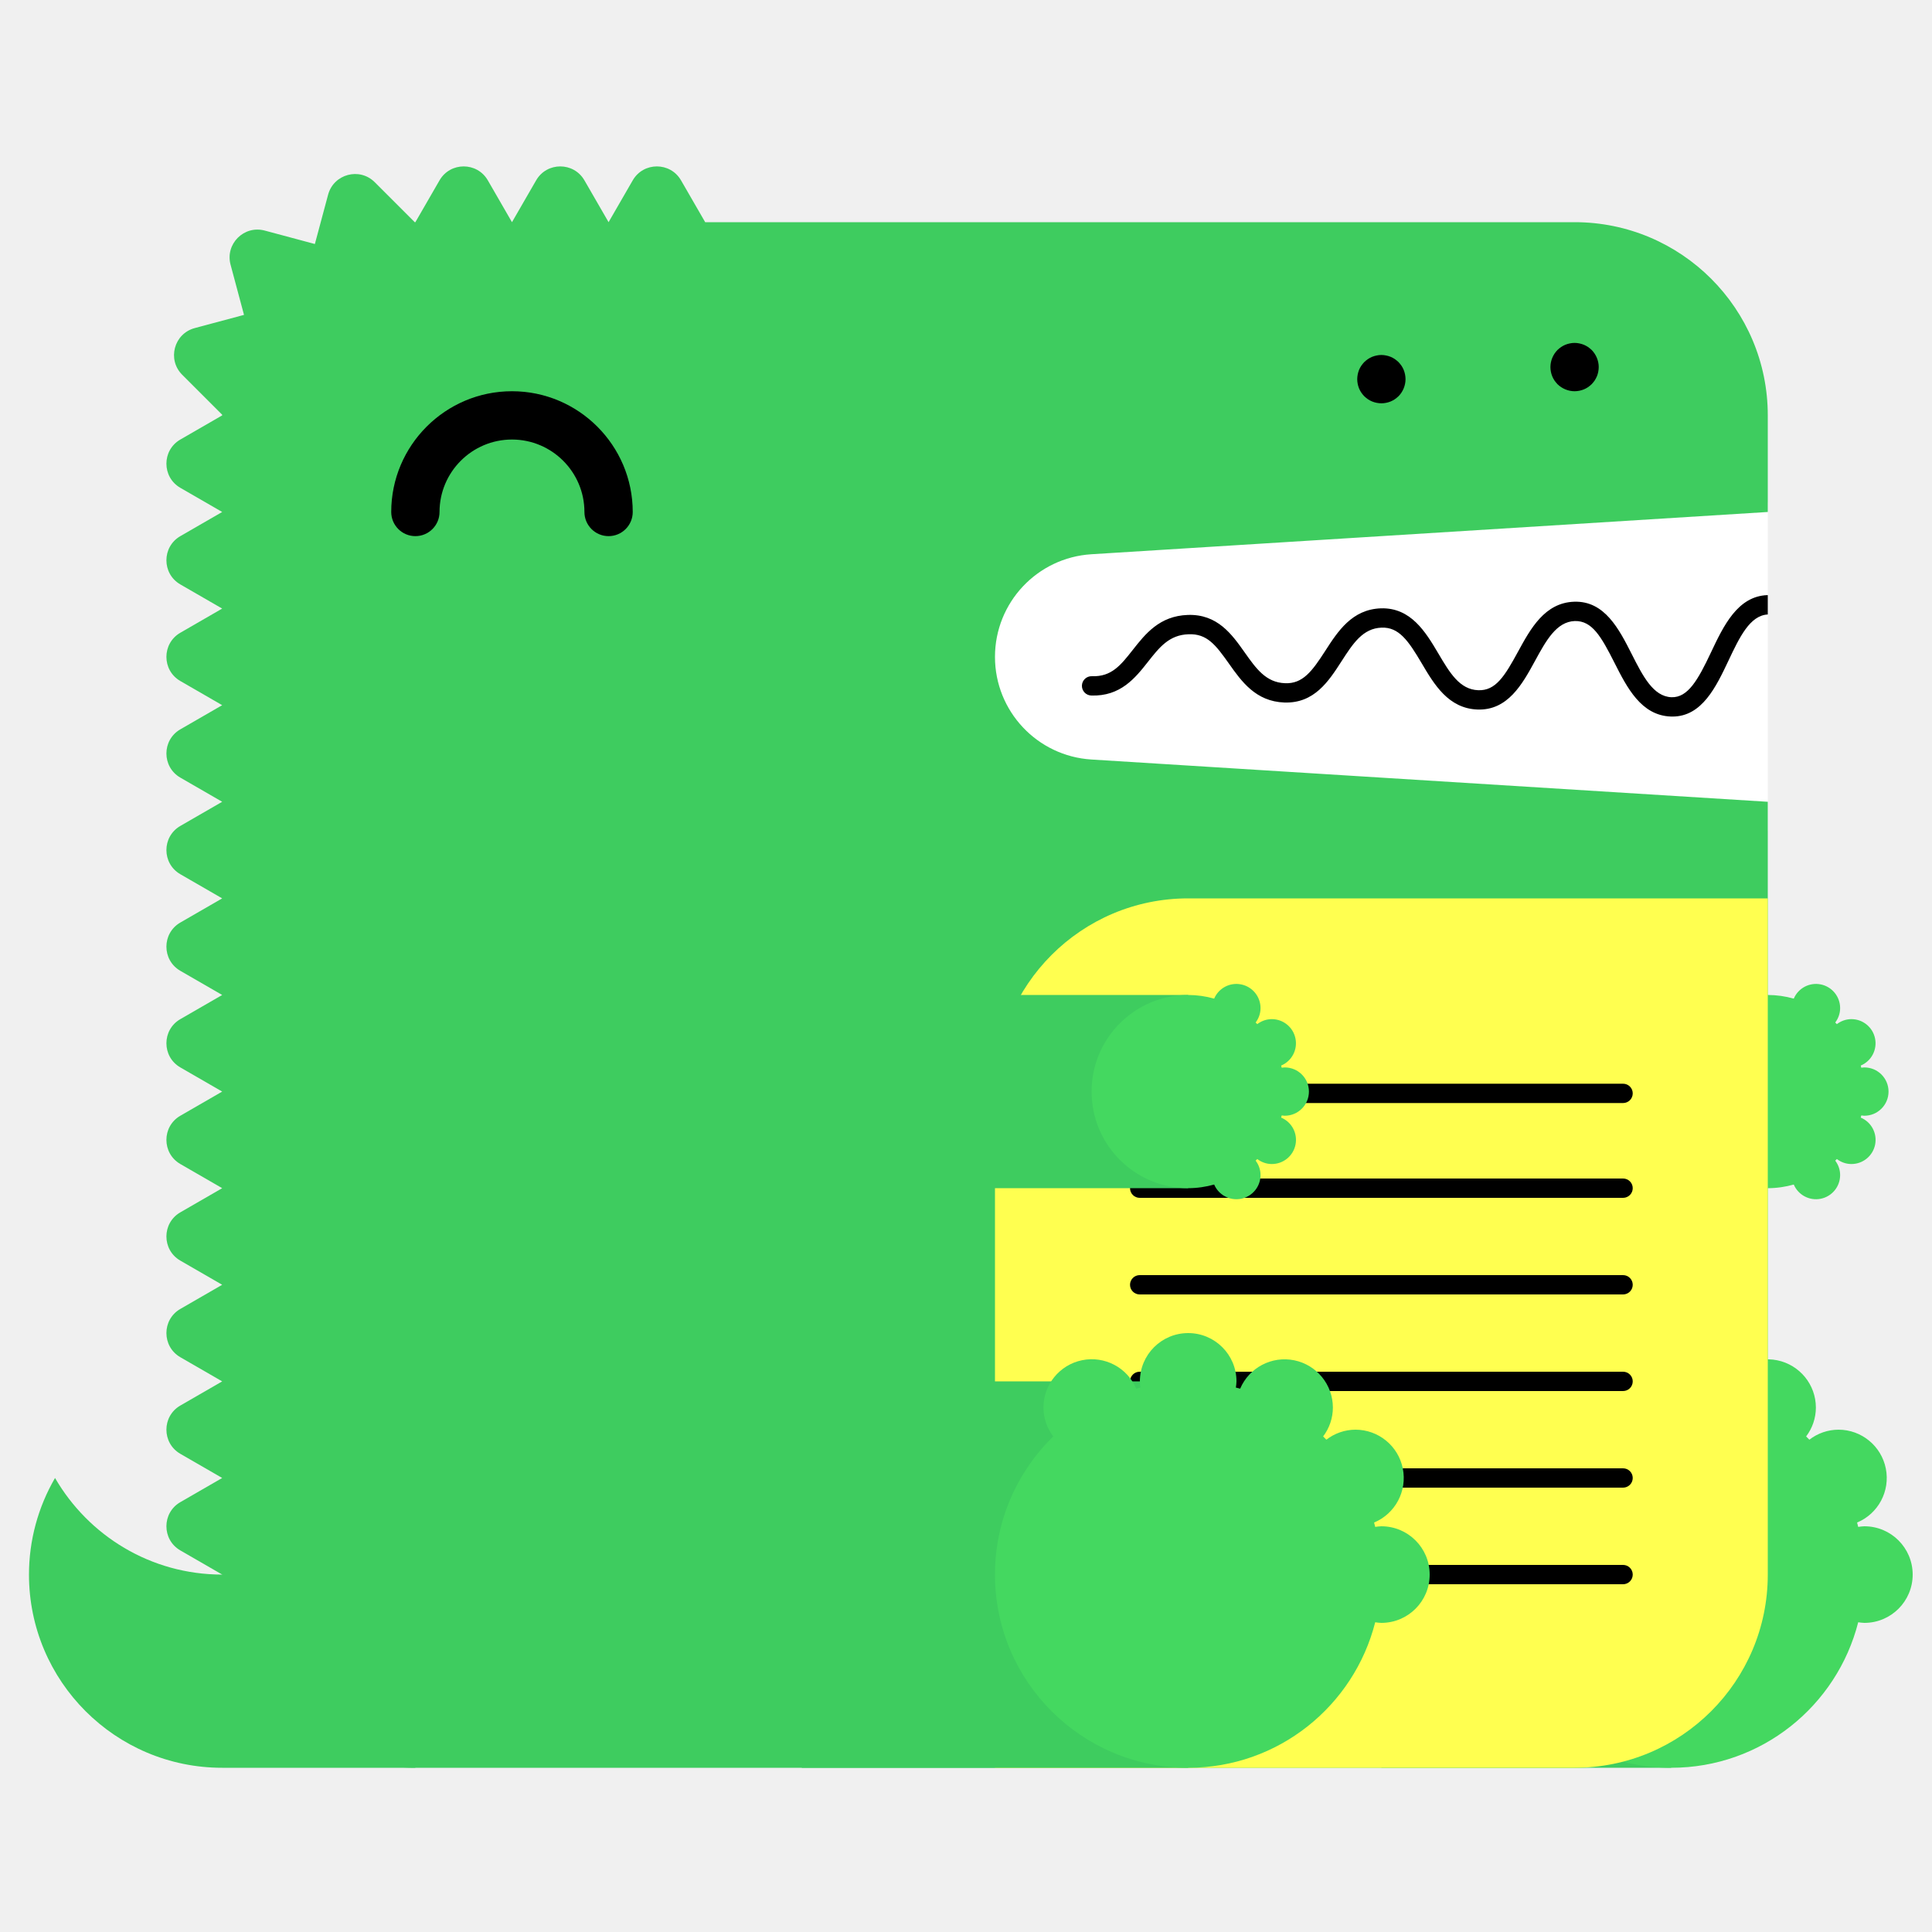
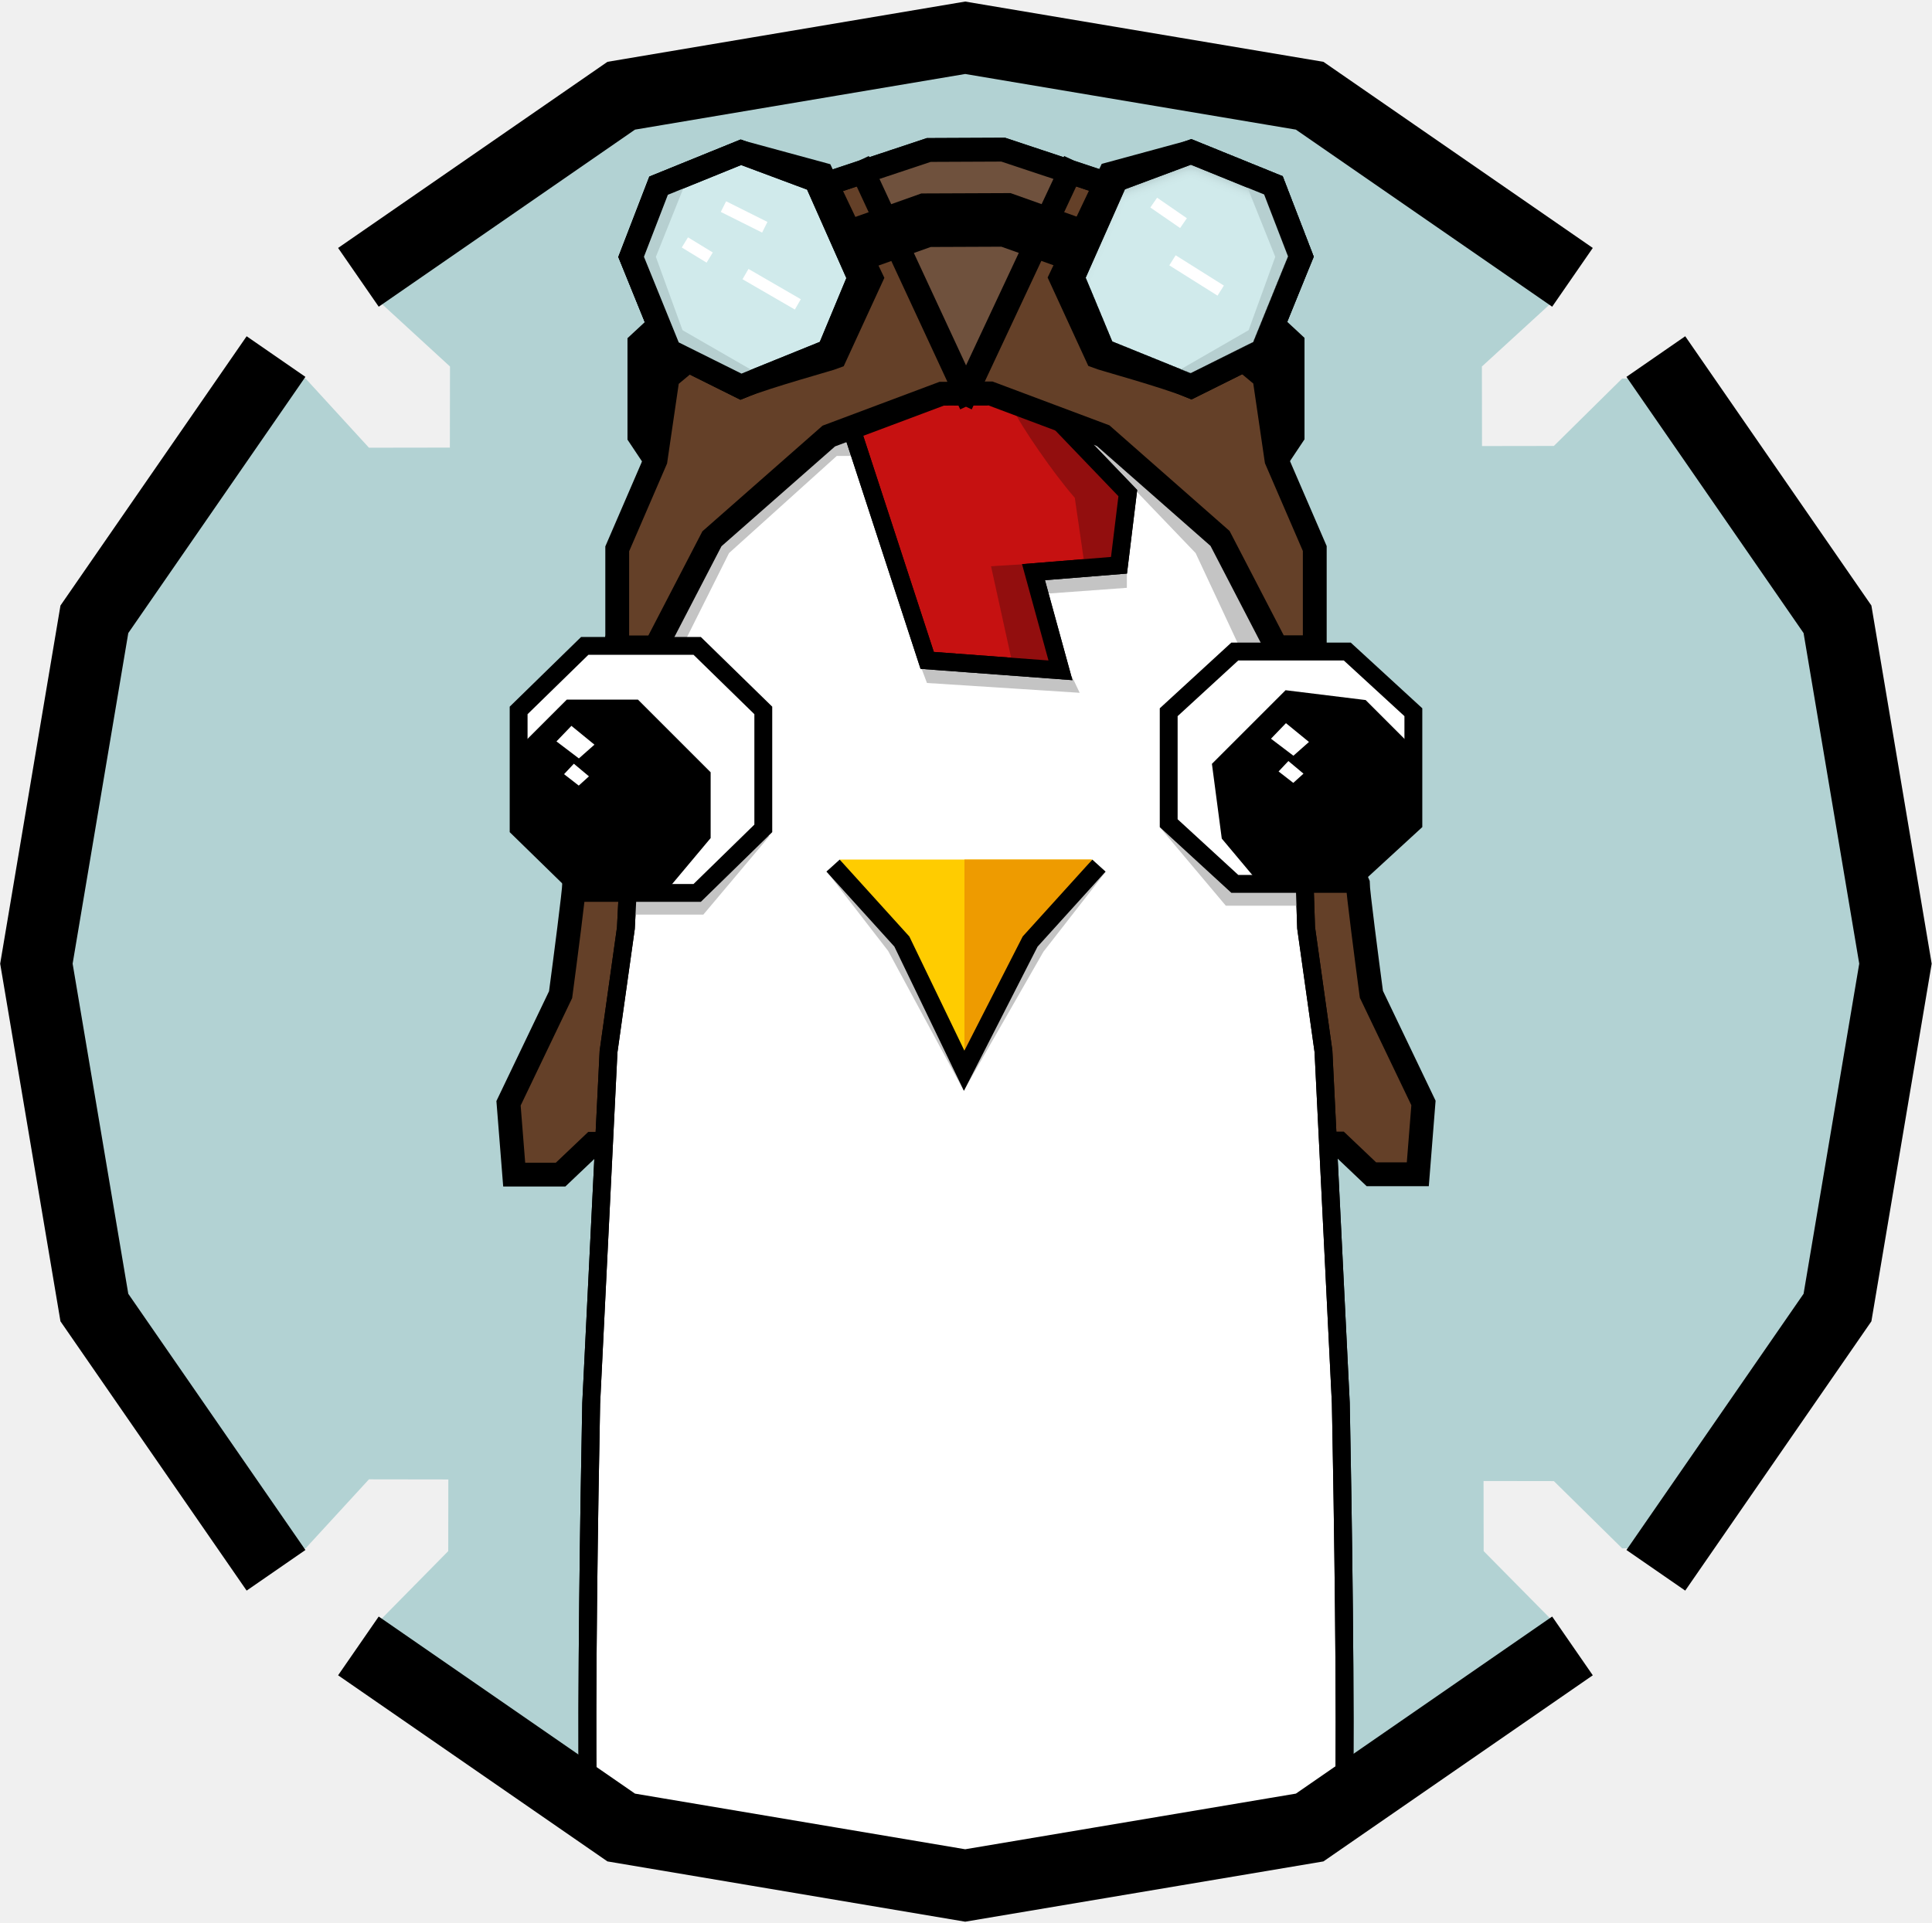
- <svg xmlns="http://www.w3.org/2000/svg" width="200" height="200" viewBox="0 0 200 200">
-   <g fill="none" fill-rule="evenodd">
-     <path fill="#FFF" d="M99 52h84v34H99z" />
-     <path d="M23 163c-7.398 0-13.843-4.027-17.303-10A19.886 19.886 0 0 0 3 163c0 11.046 8.954 20 20 20h20v-20H23z" fill="#3ECC5F" />
-     <path d="M112.98 57.376L183 53V43c0-11.046-8.954-20-20-20H73l-2.5-4.33c-1.112-1.925-3.889-1.925-5 0L63 23l-2.5-4.33c-1.111-1.925-3.889-1.925-5 0L53 23l-2.5-4.33c-1.111-1.925-3.889-1.925-5 0L43 23c-.022 0-.042.003-.065.003l-4.142-4.141c-1.57-1.571-4.252-.853-4.828 1.294l-1.369 5.104-5.192-1.392c-2.148-.575-4.111 1.389-3.535 3.536l1.39 5.193-5.102 1.367c-2.148.576-2.867 3.259-1.296 4.83l4.142 4.142c0 .021-.003.042-.003.064l-4.33 2.5c-1.925 1.111-1.925 3.889 0 5L23 53l-4.33 2.5c-1.925 1.111-1.925 3.889 0 5L23 63l-4.33 2.5c-1.925 1.111-1.925 3.889 0 5L23 73l-4.33 2.5c-1.925 1.111-1.925 3.889 0 5L23 83l-4.33 2.5c-1.925 1.111-1.925 3.889 0 5L23 93l-4.33 2.5c-1.925 1.111-1.925 3.889 0 5L23 103l-4.33 2.5c-1.925 1.111-1.925 3.889 0 5L23 113l-4.33 2.5c-1.925 1.111-1.925 3.889 0 5L23 123l-4.33 2.5c-1.925 1.111-1.925 3.889 0 5L23 133l-4.33 2.5c-1.925 1.111-1.925 3.889 0 5L23 143l-4.33 2.5c-1.925 1.111-1.925 3.889 0 5L23 153l-4.33 2.5c-1.925 1.111-1.925 3.889 0 5L23 163c0 11.046 8.954 20 20 20h120c11.046 0 20-8.954 20-20V83l-70.02-4.376A10.645 10.645 0 0 1 103 68c0-5.621 4.37-10.273 9.98-10.624" fill="#3ECC5F" />
-     <path fill="#3ECC5F" d="M143 183h30v-40h-30z" />
-     <path d="M193 158c-.219 0-.428.037-.639.064-.038-.15-.074-.301-.116-.451A5 5 0 0 0 190.32 148a4.96 4.96 0 0 0-3.016 1.036 26.531 26.531 0 0 0-.335-.336 4.955 4.955 0 0 0 1.011-2.987 5 5 0 0 0-9.599-1.959c-.148-.042-.297-.077-.445-.115.027-.211.064-.42.064-.639a5 5 0 0 0-5-5 5 5 0 0 0-5 5c0 .219.037.428.064.639-.148.038-.297.073-.445.115a4.998 4.998 0 0 0-9.599 1.959c0 1.125.384 2.151 1.011 2.987-3.717 3.632-6.031 8.693-6.031 14.3 0 11.046 8.954 20 20 20 9.339 0 17.16-6.41 19.361-15.064.211.027.42.064.639.064a5 5 0 0 0 5-5 5 5 0 0 0-5-5" fill="#44D860" />
-     <path fill="#3ECC5F" d="M153 123h30v-20h-30z" />
-     <path d="M193 115.5a2.5 2.5 0 1 0 0-5c-.109 0-.214.019-.319.032-.02-.075-.037-.15-.058-.225a2.501 2.501 0 0 0-.963-4.807c-.569 0-1.088.197-1.508.518a6.653 6.653 0 0 0-.168-.168c.314-.417.506-.931.506-1.494a2.5 2.5 0 0 0-4.8-.979A9.987 9.987 0 0 0 183 103c-5.522 0-10 4.478-10 10s4.478 10 10 10c.934 0 1.833-.138 2.69-.377a2.5 2.5 0 0 0 4.8-.979c0-.563-.192-1.077-.506-1.494.057-.055.113-.111.168-.168.42.321.939.518 1.508.518a2.5 2.5 0 0 0 .963-4.807c.021-.074.038-.15.058-.225.105.013.21.032.319.032" fill="#44D860" />
-     <path d="M63 55.5a2.5 2.5 0 0 1-2.5-2.5c0-4.136-3.364-7.5-7.5-7.5s-7.5 3.364-7.5 7.5a2.5 2.5 0 1 1-5 0c0-6.893 5.607-12.5 12.5-12.5S65.5 46.107 65.5 53a2.5 2.5 0 0 1-2.5 2.5" fill="#000" />
-     <path d="M103 183h60c11.046 0 20-8.954 20-20V93h-60c-11.046 0-20 8.954-20 20v70z" fill="#FFFF50" />
-     <path d="M168.02 124h-50.04a1 1 0 1 1 0-2h50.04a1 1 0 1 1 0 2m0 20h-50.04a1 1 0 1 1 0-2h50.04a1 1 0 1 1 0 2m0 20h-50.04a1 1 0 1 1 0-2h50.04a1 1 0 1 1 0 2m0-49.814h-50.04a1 1 0 1 1 0-2h50.04a1 1 0 1 1 0 2m0 19.814h-50.04a1 1 0 1 1 0-2h50.04a1 1 0 1 1 0 2m0 20h-50.04a1 1 0 1 1 0-2h50.04a1 1 0 1 1 0 2M183 61.611c-.012 0-.022-.006-.034-.005-3.09.105-4.552 3.196-5.842 5.923-1.346 2.85-2.387 4.703-4.093 4.647-1.889-.068-2.969-2.202-4.113-4.46-1.314-2.594-2.814-5.536-5.963-5.426-3.046.104-4.513 2.794-5.807 5.167-1.377 2.528-2.314 4.065-4.121 3.994-1.927-.07-2.951-1.805-4.136-3.813-1.321-2.236-2.848-4.75-5.936-4.664-2.994.103-4.465 2.385-5.763 4.4-1.373 2.13-2.335 3.428-4.165 3.351-1.973-.07-2.992-1.51-4.171-3.177-1.324-1.873-2.816-3.993-5.895-3.89-2.928.1-4.399 1.97-5.696 3.618-1.232 1.564-2.194 2.802-4.229 2.724a1 1 0 0 0-.072 2c3.017.101 4.545-1.8 5.872-3.487 1.177-1.496 2.193-2.787 4.193-2.855 1.926-.082 2.829 1.115 4.195 3.045 1.297 1.834 2.769 3.914 5.731 4.021 3.103.104 4.596-2.215 5.918-4.267 1.182-1.834 2.202-3.417 4.15-3.484 1.793-.067 2.769 1.35 4.145 3.681 1.297 2.197 2.766 4.686 5.787 4.796 3.125.108 4.634-2.62 5.949-5.035 1.139-2.088 2.214-4.06 4.119-4.126 1.793-.042 2.728 1.595 4.111 4.33 1.292 2.553 2.757 5.445 5.825 5.556l.169.003c3.064 0 4.518-3.075 5.805-5.794 1.139-2.41 2.217-4.68 4.067-4.773v-2z" fill="#000" />
-     <path fill="#3ECC5F" d="M83 183h40v-40H83z" />
-     <path d="M143 158c-.219 0-.428.037-.639.064-.038-.15-.074-.301-.116-.451A5 5 0 0 0 140.32 148a4.96 4.96 0 0 0-3.016 1.036 26.531 26.531 0 0 0-.335-.336 4.955 4.955 0 0 0 1.011-2.987 5 5 0 0 0-9.599-1.959c-.148-.042-.297-.077-.445-.115.027-.211.064-.42.064-.639a5 5 0 0 0-5-5 5 5 0 0 0-5 5c0 .219.037.428.064.639-.148.038-.297.073-.445.115a4.998 4.998 0 0 0-9.599 1.959c0 1.125.384 2.151 1.011 2.987-3.717 3.632-6.031 8.693-6.031 14.3 0 11.046 8.954 20 20 20 9.339 0 17.16-6.41 19.361-15.064.211.027.42.064.639.064a5 5 0 0 0 5-5 5 5 0 0 0-5-5" fill="#44D860" />
-     <path fill="#3ECC5F" d="M83 123h40v-20H83z" />
-     <path d="M133 115.5a2.5 2.5 0 1 0 0-5c-.109 0-.214.019-.319.032-.02-.075-.037-.15-.058-.225a2.501 2.501 0 0 0-.963-4.807c-.569 0-1.088.197-1.508.518a6.653 6.653 0 0 0-.168-.168c.314-.417.506-.931.506-1.494a2.5 2.5 0 0 0-4.8-.979A9.987 9.987 0 0 0 123 103c-5.522 0-10 4.478-10 10s4.478 10 10 10c.934 0 1.833-.138 2.69-.377a2.5 2.5 0 0 0 4.8-.979c0-.563-.192-1.077-.506-1.494.057-.055.113-.111.168-.168.42.321.939.518 1.508.518a2.5 2.5 0 0 0 .963-4.807c.021-.074.038-.15.058-.225.105.013.21.032.319.032" fill="#44D860" />
-     <path d="M143 41.75c-.16 0-.33-.02-.49-.05a2.52 2.52 0 0 1-.47-.14c-.15-.06-.29-.14-.431-.23-.13-.09-.259-.2-.38-.31-.109-.12-.219-.24-.309-.38s-.17-.28-.231-.43a2.619 2.619 0 0 1-.189-.96c0-.16.02-.33.05-.49.03-.16.08-.31.139-.47.061-.15.141-.29.231-.43.09-.13.2-.26.309-.38.121-.11.25-.22.38-.31.141-.09.281-.17.431-.23.149-.06.31-.11.47-.14.32-.07.65-.07.98 0 .159.03.32.08.47.14.149.06.29.14.43.23.13.09.259.2.38.31.11.12.22.25.31.38.09.14.17.28.23.43.06.16.11.31.14.47.029.16.05.33.05.49 0 .66-.271 1.31-.73 1.77-.121.11-.25.22-.38.31-.14.09-.281.17-.43.23a2.565 2.565 0 0 1-.96.19m20-1.25c-.66 0-1.3-.27-1.771-.73a3.802 3.802 0 0 1-.309-.38c-.09-.14-.17-.28-.231-.43a2.619 2.619 0 0 1-.189-.96c0-.66.27-1.3.729-1.77.121-.11.25-.22.38-.31.141-.09.281-.17.431-.23.149-.06.31-.11.47-.14.32-.07.66-.07.98 0 .159.03.32.08.47.14.149.06.29.14.43.23.13.09.259.2.38.31.459.47.73 1.11.73 1.77 0 .16-.021.33-.05.49-.03.16-.08.32-.14.47-.07.15-.14.29-.23.43-.09.13-.2.26-.31.38-.121.11-.25.22-.38.31-.14.09-.281.17-.43.23a2.565 2.565 0 0 1-.96.19" fill="#000" />
+ <svg xmlns="http://www.w3.org/2000/svg" width="649" height="646" viewBox="0 0 649 646" fill="none">
+   <path d="M151.161 123.148L127.981 101.867V86.226L204.672 30.501L321.429 12.81L441.724 30.501L521.042 86.226V101.867L497.799 123.148L498.391 521.187L521.042 544.12V562.1L451.454 608.98L370.077 623.132L316.122 634.631L200.249 608.98L127.981 562.1V544.12L150.569 521.187L151.161 123.148Z" fill="#B2D2D3" />
+   <path d="M123.939 497.071L102.658 520.251H87.017L31.292 443.561L13.602 326.803L31.292 206.508L87.017 127.19H102.658L123.939 150.433L148.328 150.397L497.185 149.878L521.978 149.841L544.912 127.19H562.891L609.771 196.778L623.923 278.155L635.422 332.111L609.771 447.983L562.891 520.251H544.912L521.978 497.663L497.185 497.626L148.328 497.108L123.939 497.071Z" fill="#B2D2D3" />
+   <path d="M460.679 334.095C459.158 322.686 456.115 299.259 456.115 296.825L442.33 264.839H199.194L192.884 296.933C192.884 299.367 189.842 322.795 188.32 334.204L170.826 370.714L172.728 394.673H188.32L199.194 384.337L449.806 384.228L460.679 394.565H476.272L478.173 370.605L460.679 334.095Z" fill="#644028" stroke="black" stroke-width="8" stroke-linecap="square" />
+   <path d="M444.576 353.219L450.403 471.434C451.153 508.834 452.136 576.254 451.467 608.4L433.281 623.814L241.992 625.644L197.468 605.035C196.931 571.715 197.872 507.649 198.596 471.55L204.423 353.335L210.249 311.856L215.575 206.333L280.877 118.975L366.989 124.722L429.062 181.811L436.238 235.069L438.75 311.74L444.576 353.219Z" fill="white" stroke="black" stroke-width="6" stroke-linecap="square" />
+   <path d="M311.38 229.482L309.435 224.295L360.094 227.312L362.687 232.786L311.38 229.482Z" fill="#C4C4C4" />
+   <path d="M378.534 197.513L351.825 199.458L349.434 200.805V193.314L378.534 189.857V197.513Z" fill="#C4C4C4" />
+   <path d="M401.635 185.838L380.989 164.303L369.444 160.529L367.224 149.873L376.77 146.765L409.183 169.853L427.166 203.599V221.137L415.844 216.253L401.635 185.838Z" fill="#C4C4C4" />
+   <path d="M237.128 178.734L282.639 146.765H285.969V153.203H281.085L244.898 185.838L229.135 217.363H223.363L222.031 211.813C223.141 208.557 225.494 201.797 226.027 200.805C226.56 199.814 233.65 185.678 237.128 178.734Z" fill="#C4C4C4" />
+   <path d="M439.482 304.315L438.163 297.937L397.258 277.924H389.561L411.772 304.315H439.482Z" fill="#C4C4C4" />
+   <path d="M208.561 307.315L209.88 300.937L250.785 280.924H258.482L236.27 307.315H208.561Z" fill="#C4C4C4" />
+   <path d="M371.426 292.935L368.637 290.683L344.849 317.904L321.221 360.841L323.795 366.42L350.507 319.788L371.426 292.935Z" fill="#C4C4C4" />
+   <path d="M277.644 292.749L279.426 291.413L302.645 317.904L326.273 360.842L323.699 366.42L298.361 319.54L277.644 292.749Z" fill="#C4C4C4" />
+   <path d="M444.576 353.219L450.403 471.434C451.142 508.293 452.107 574.307 451.495 606.98L418.566 625.958L241.406 626.04L197.431 602.535C196.977 568.597 197.89 506.766 198.596 471.55L204.423 353.335L210.249 311.856L215.575 206.333L280.877 118.975L366.989 124.722L429.062 181.811L436.238 235.069L438.75 311.74L444.576 353.219Z" stroke="black" stroke-width="6" stroke-linecap="square" />
+   <path d="M366.923 288.822H282.072L305.351 322.328L324.192 357.91L342.723 322.328L366.923 288.822Z" fill="#FFCC00" />
+   <path d="M342.506 322.328L366.706 288.822H323.975V357.91L342.506 322.328Z" fill="#EE9B00" />
+   <path d="M367.141 293.072L346.043 316.373L323.882 359.775L302.957 316.373L281.858 293.072" stroke="black" stroke-width="6" stroke-linecap="square" />
+   <path d="M452.574 296.988H414.797L392.59 276.591V239.314L414.797 218.917H452.574L474.78 239.314V276.591L452.574 296.988Z" fill="white" stroke="black" stroke-width="6" stroke-linecap="square" />
+   <path d="M218.674 147.806V121.553L228.009 114.389" stroke="black" stroke-width="8" stroke-linecap="square" />
+   <path d="M429.912 148.916V121.056L420.577 113.891" stroke="black" stroke-width="8" stroke-linecap="square" />
+   <path d="M311.463 221.893L286.285 144.783L307.477 85.823L353.984 139.77L378.854 165.684L375.895 189.93L347.174 192.256L356.228 225.233L311.463 221.893Z" fill="#C61111" stroke="black" stroke-width="6" />
+   <path d="M361.041 167.25C353.94 159.233 342.325 142.167 340.676 138.044L347.799 135.639L364.292 149.383L378.38 167.25C377.578 173.092 375.906 185.393 375.631 187.867C375.356 190.341 366.79 188.898 364.041 187.867L361.041 167.25Z" fill="#920E0E" />
+   <path d="M332.91 190.267L345.81 189.455L354.148 225.367L340.623 225.367L332.91 190.267Z" fill="#920E0E" />
+   <path d="M311.463 221.893L286.285 144.783L307.477 85.823L353.984 139.77L378.854 165.684L375.895 189.93L347.174 192.256L356.228 225.233L311.463 221.893Z" stroke="black" stroke-width="6" />
+   <path d="M439.659 184.309L428.798 154.526M428.798 154.526L424.736 126.773L416.614 120.004L424.736 106.466L434.213 115.266V146.403L428.798 154.526ZM209.34 184.418L220.201 154.634M220.201 154.634L224.262 126.882L232.385 120.113L224.262 106.575L214.786 115.375V146.512L220.201 154.634Z" stroke="black" stroke-width="8" stroke-linecap="square" />
+   <path d="M409.845 180.924L428.798 217.477H441.659V184.309L428.798 154.526L424.736 126.773L416.614 120.004L424.736 106.466L367.967 60.588L359.406 57.741L336.999 50.29L311.999 50.399L289.919 57.741L281.031 60.697L224.262 106.575L232.385 120.113L224.262 126.882L220.201 154.634L207.34 184.418V217.585H220.201L239.154 181.033L278.413 146.512L316.319 132.297L324.499 132.243L332.679 132.188L370.585 146.403L409.845 180.924Z" fill="#644028" stroke="black" stroke-width="8" stroke-linecap="square" />
+   <path d="M336.999 50.29L311.999 50.399L289.919 57.741L324.499 132.243L359.406 57.741L336.999 50.29Z" fill="#6F513D" />
+   <path d="M367.967 60.588L359.406 57.741M327.913 132.243H324.499M324.499 132.243L289.919 57.741M324.499 132.243L359.406 57.741M220.201 217.585H207.34M224.262 106.575L281.031 60.697L289.919 57.741M289.919 57.741L311.999 50.399L336.999 50.29L359.406 57.741" stroke="black" stroke-width="8" stroke-linecap="square" />
+   <path d="M196.426 300.026H234.203L256.41 278.341V238.711L234.203 217.026H196.426L174.22 238.711V278.341L196.426 300.026Z" fill="white" stroke="black" stroke-width="6" stroke-linecap="square" />
+   <path d="M400.098 129.812C391.5 126.321 370.053 120.451 368.557 119.844L356.337 93.28L372.907 58.444L400.098 51.05L427.758 62.284L436.987 86.201L424.136 117.844L400.098 129.812Z" stroke="black" stroke-width="8" stroke-linecap="square" />
+   <g filter="url(#filter0_i_19_259)">
+     <path d="M400.098 129.812C391.5 126.321 372.053 118.451 370.557 117.844L360.337 93.28L374.906 60.444L400.098 51.05L427.758 62.284L436.987 86.201L424.136 117.844L400.098 129.812Z" fill="#D0EAEB" />
  </g>
+   <path d="M400.098 129.812C391.5 126.321 372.053 118.451 370.557 117.844L360.337 93.28L374.906 60.444L400.098 51.05L427.758 62.284L436.987 86.201L424.136 117.844L400.098 129.812Z" stroke="black" stroke-width="8" stroke-linecap="square" />
+   <path d="M399.12 128.425L423.512 114.369L433.739 86.212L423.512 60.671" stroke="#B6CFD0" stroke-width="10" />
+   <g filter="url(#filter1_i_19_259)">
+     <path d="M400.098 129.812C391.5 126.321 372.053 118.451 370.557 117.844L360.337 93.28L374.906 60.444L400.098 51.05L427.758 62.284L436.987 86.201L424.136 117.844L400.098 129.812Z" stroke="black" stroke-width="8" stroke-linecap="square" />
+   </g>
+   <path d="M248.901 129.921C257.499 126.43 278.946 120.56 280.442 119.953L292.662 93.389L276.092 58.553L248.901 51.159L221.241 62.393L212.012 86.31L224.863 117.953L248.901 129.921Z" stroke="black" stroke-width="8" stroke-linecap="square" />
+   <path d="M248.901 129.921C257.499 126.429 276.946 118.56 278.442 117.953L288.662 93.388L274.093 60.553L248.901 51.159L221.241 62.393L212.012 86.31L224.863 117.953L248.901 129.921Z" fill="#D0EAEB" stroke="black" stroke-width="8" stroke-linecap="square" />
+   <path d="M249.587 128.425L225.195 114.369L214.968 86.212L225.195 60.671" stroke="#B6CFD0" stroke-width="10" />
+   <path d="M248.901 129.921C257.499 126.429 276.946 118.56 278.442 117.953L288.662 93.388L274.093 60.553L248.901 51.159L221.241 62.393L212.012 86.31L224.863 117.953L248.901 129.921Z" stroke="black" stroke-width="8" stroke-linecap="square" />
+   <path d="M413.278 280.508L426.05 295.752H448.709L470.75 275.565V251.464L457.36 238.074L432.937 235.074L410.278 257.733L413.278 280.508Z" fill="black" stroke="black" stroke-width="6" stroke-linecap="square" />
+   <path d="M235.721 280.508L222.949 295.752H200.29L178.249 275.565V251.464L191.639 238.074H213.062L235.721 260.733V280.508Z" fill="black" stroke="black" stroke-width="6" stroke-linecap="square" />
+   <path d="M358.293 81.135L337.93 73.888L311.068 73.996L290.705 81.244" stroke="black" stroke-width="18" stroke-linecap="square" />
+   <path d="M387.561 68.074L397.563 74.974" stroke="white" stroke-width="4" />
+   <path d="M393.862 87.467L410.057 97.647" stroke="white" stroke-width="4" />
+   <path d="M243.023 69.422L256.904 76.362" stroke="white" stroke-width="4" />
+   <path d="M250.427 92.094L268.009 102.274" stroke="white" stroke-width="4" />
+   <path d="M230.068 81.452L238.397 86.542" stroke="white" stroke-width="4" />
+   <path d="M426.952 248.213L431.977 242.987L439.71 249.306L434.485 253.929L426.952 248.213Z" fill="white" />
+   <path d="M429.503 259.219L432.797 255.712L437.866 259.953L434.441 263.056L429.503 259.219Z" fill="white" />
+   <path d="M186.927 249.119L191.951 243.894L199.685 250.212L194.459 254.835L186.927 249.119Z" fill="white" />
+   <path d="M189.478 260.126L192.771 256.618L197.841 260.86L194.415 263.963L189.478 260.126Z" fill="white" />
+   <path d="M528.228 553.041L439.945 614.06L324.228 633.534L208.681 614.06L120.398 553.041" stroke="black" stroke-width="24" />
+   <path d="M556.231 119.806L617.25 208.089L636.725 323.806L617.25 439.352L556.231 527.635" stroke="black" stroke-width="24" />
+   <path d="M92.723 119.806L31.704 208.089L12.229 323.806L31.704 439.352L92.723 527.635" stroke="black" stroke-width="24" />
+   <path d="M528.228 93.185L439.945 32.166L324.228 12.692L208.681 32.166L120.398 93.185" stroke="black" stroke-width="24" />
+   <defs>
+     <filter id="filter0_i_19_259" x="355.983" y="46.758" width="85.306" height="91.439" filterUnits="userSpaceOnUse" color-interpolation-filters="sRGB">
+       <feFlood flood-opacity="0" result="BackgroundImageFix" />
+       <feBlend mode="normal" in="SourceGraphic" in2="BackgroundImageFix" result="shape" />
+       <feColorMatrix in="SourceAlpha" type="matrix" values="0 0 0 0 0 0 0 0 0 0 0 0 0 0 0 0 0 0 127 0" result="hardAlpha" />
+       <feOffset dy="4" />
+       <feGaussianBlur stdDeviation="2" />
+       <feComposite in2="hardAlpha" operator="arithmetic" k2="-1" k3="1" />
+       <feColorMatrix type="matrix" values="0 0 0 0 0 0 0 0 0 0 0 0 0 0 0 0 0 0 0.25 0" />
+       <feBlend mode="normal" in2="shape" result="effect1_innerShadow_19_259" />
+     </filter>
+     <filter id="filter1_i_19_259" x="355.983" y="46.758" width="85.306" height="91.439" filterUnits="userSpaceOnUse" color-interpolation-filters="sRGB">
+       <feFlood flood-opacity="0" result="BackgroundImageFix" />
+       <feBlend mode="normal" in="SourceGraphic" in2="BackgroundImageFix" result="shape" />
+       <feColorMatrix in="SourceAlpha" type="matrix" values="0 0 0 0 0 0 0 0 0 0 0 0 0 0 0 0 0 0 127 0" result="hardAlpha" />
+       <feOffset dy="4" />
+       <feGaussianBlur stdDeviation="2" />
+       <feComposite in2="hardAlpha" operator="arithmetic" k2="-1" k3="1" />
+       <feColorMatrix type="matrix" values="0 0 0 0 0 0 0 0 0 0 0 0 0 0 0 0 0 0 0.25 0" />
+       <feBlend mode="normal" in2="shape" result="effect1_innerShadow_19_259" />
+     </filter>
+   </defs>
</svg>
